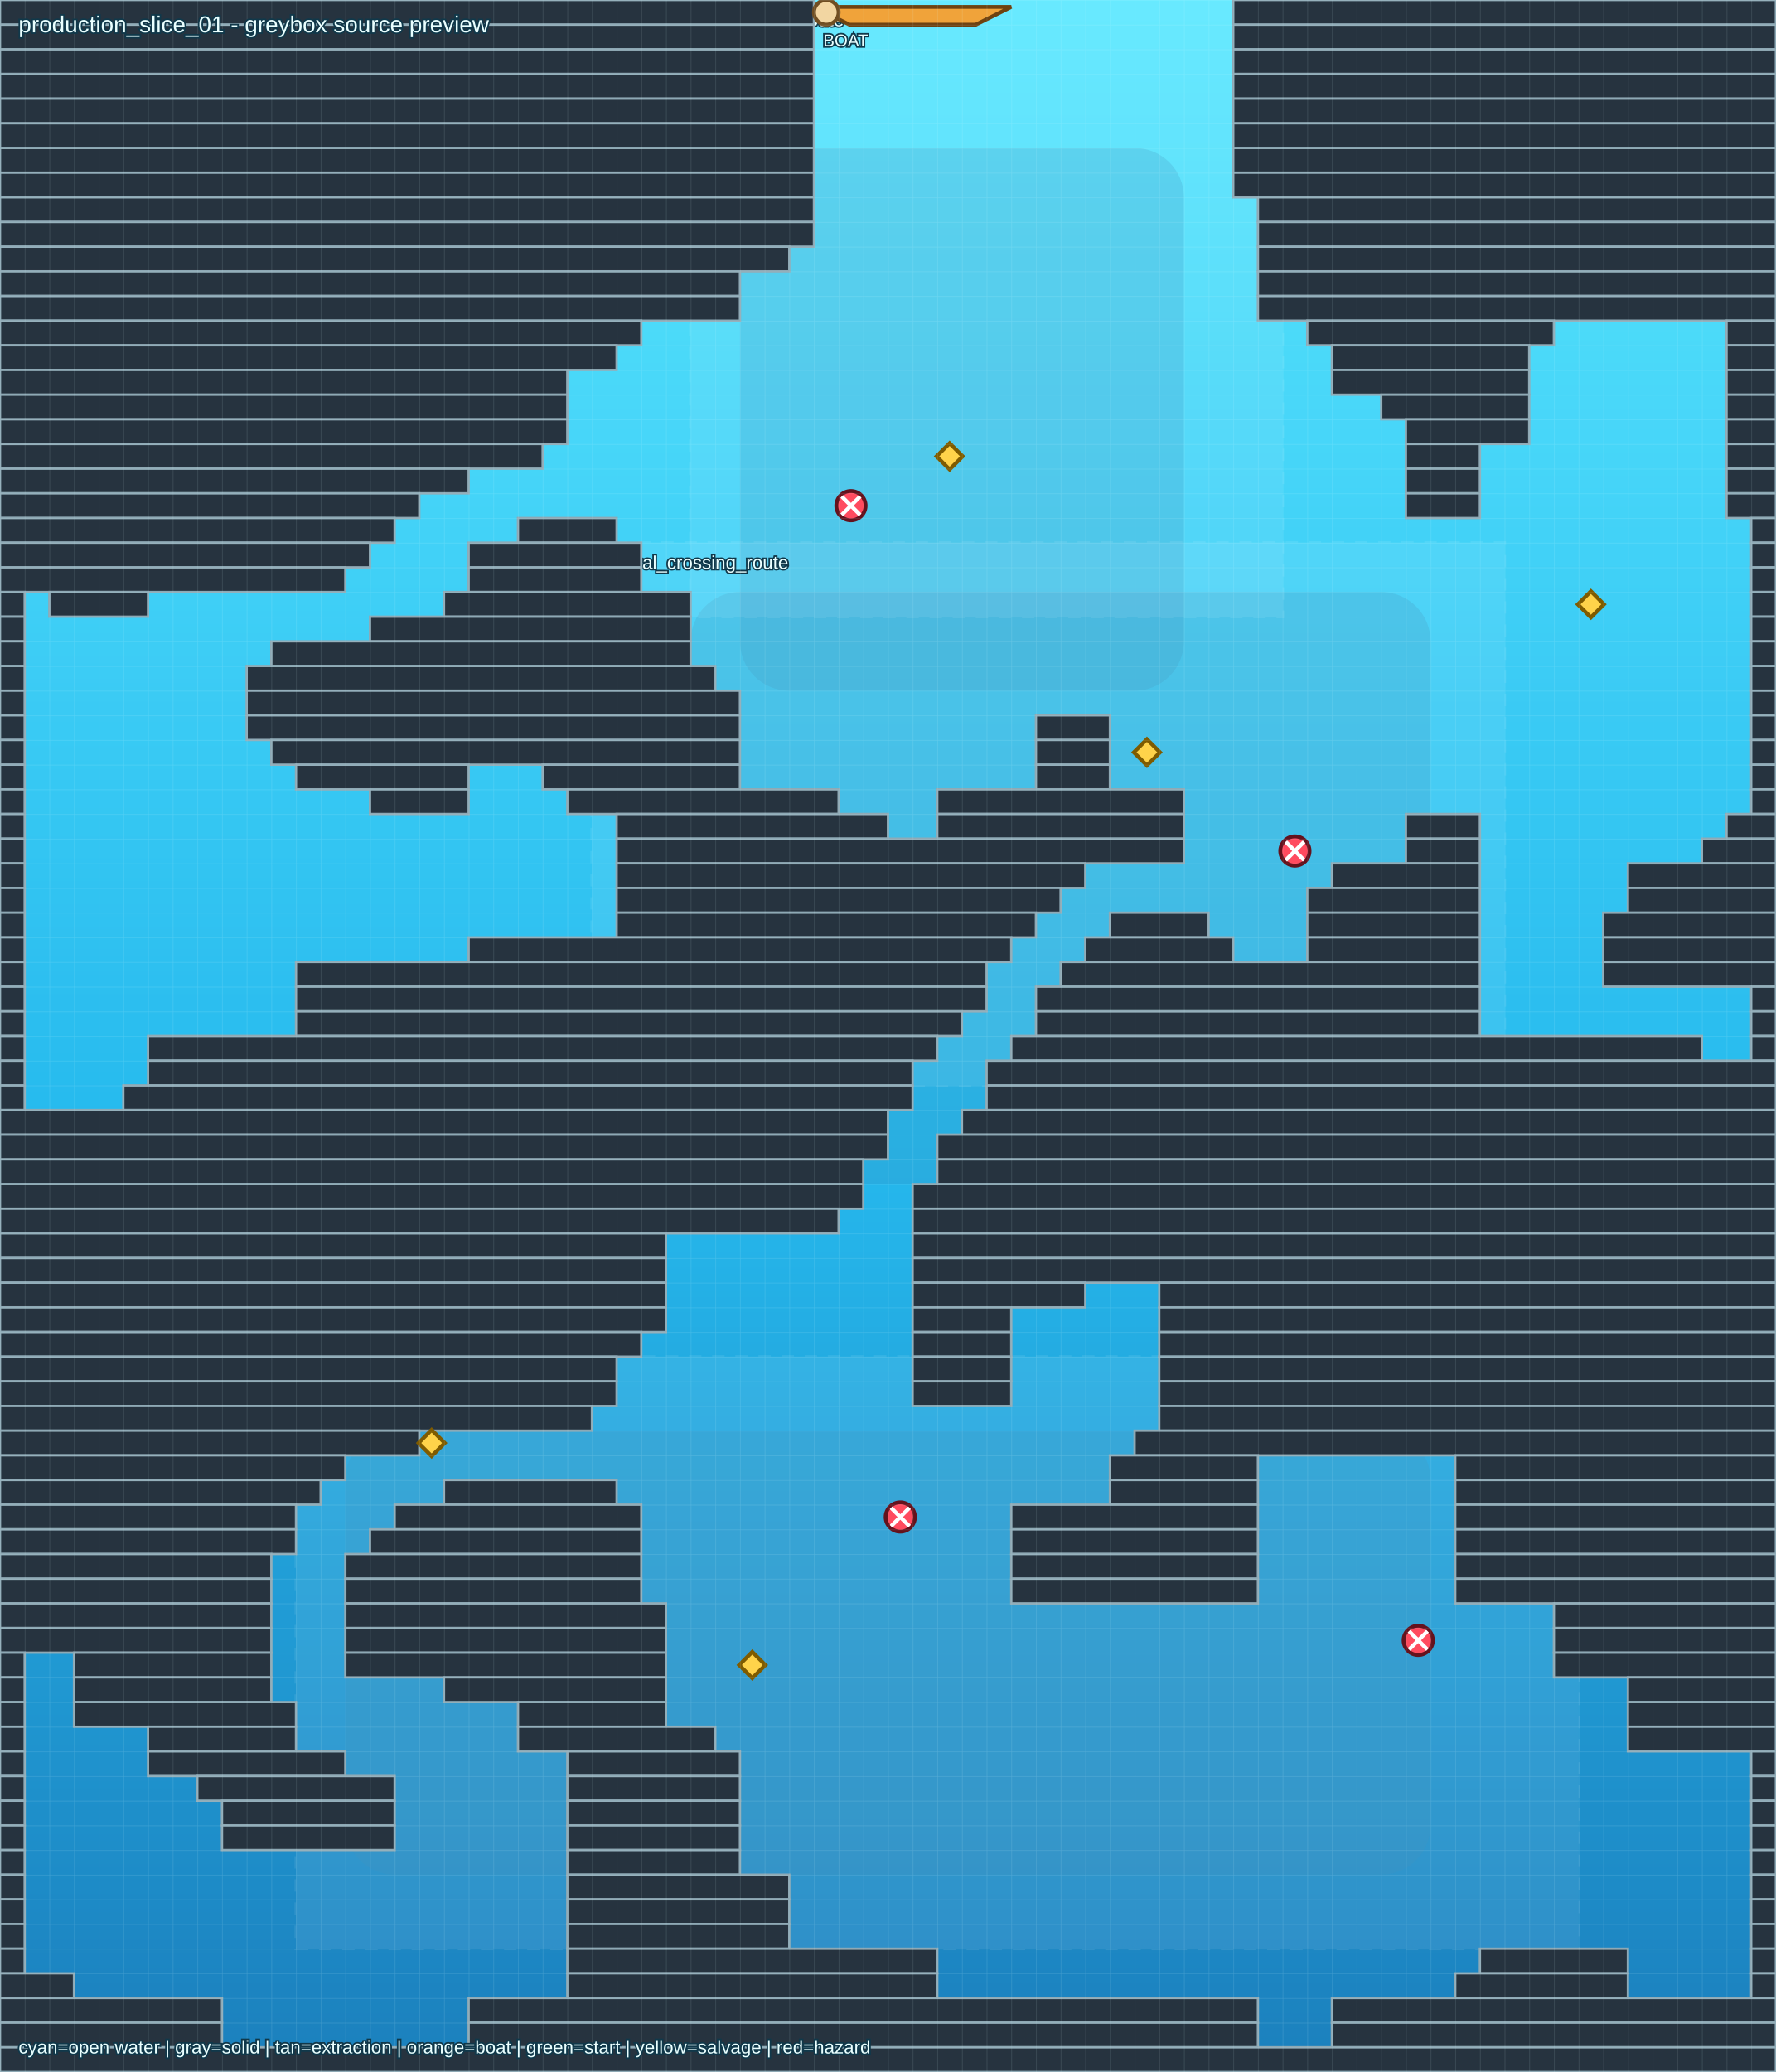
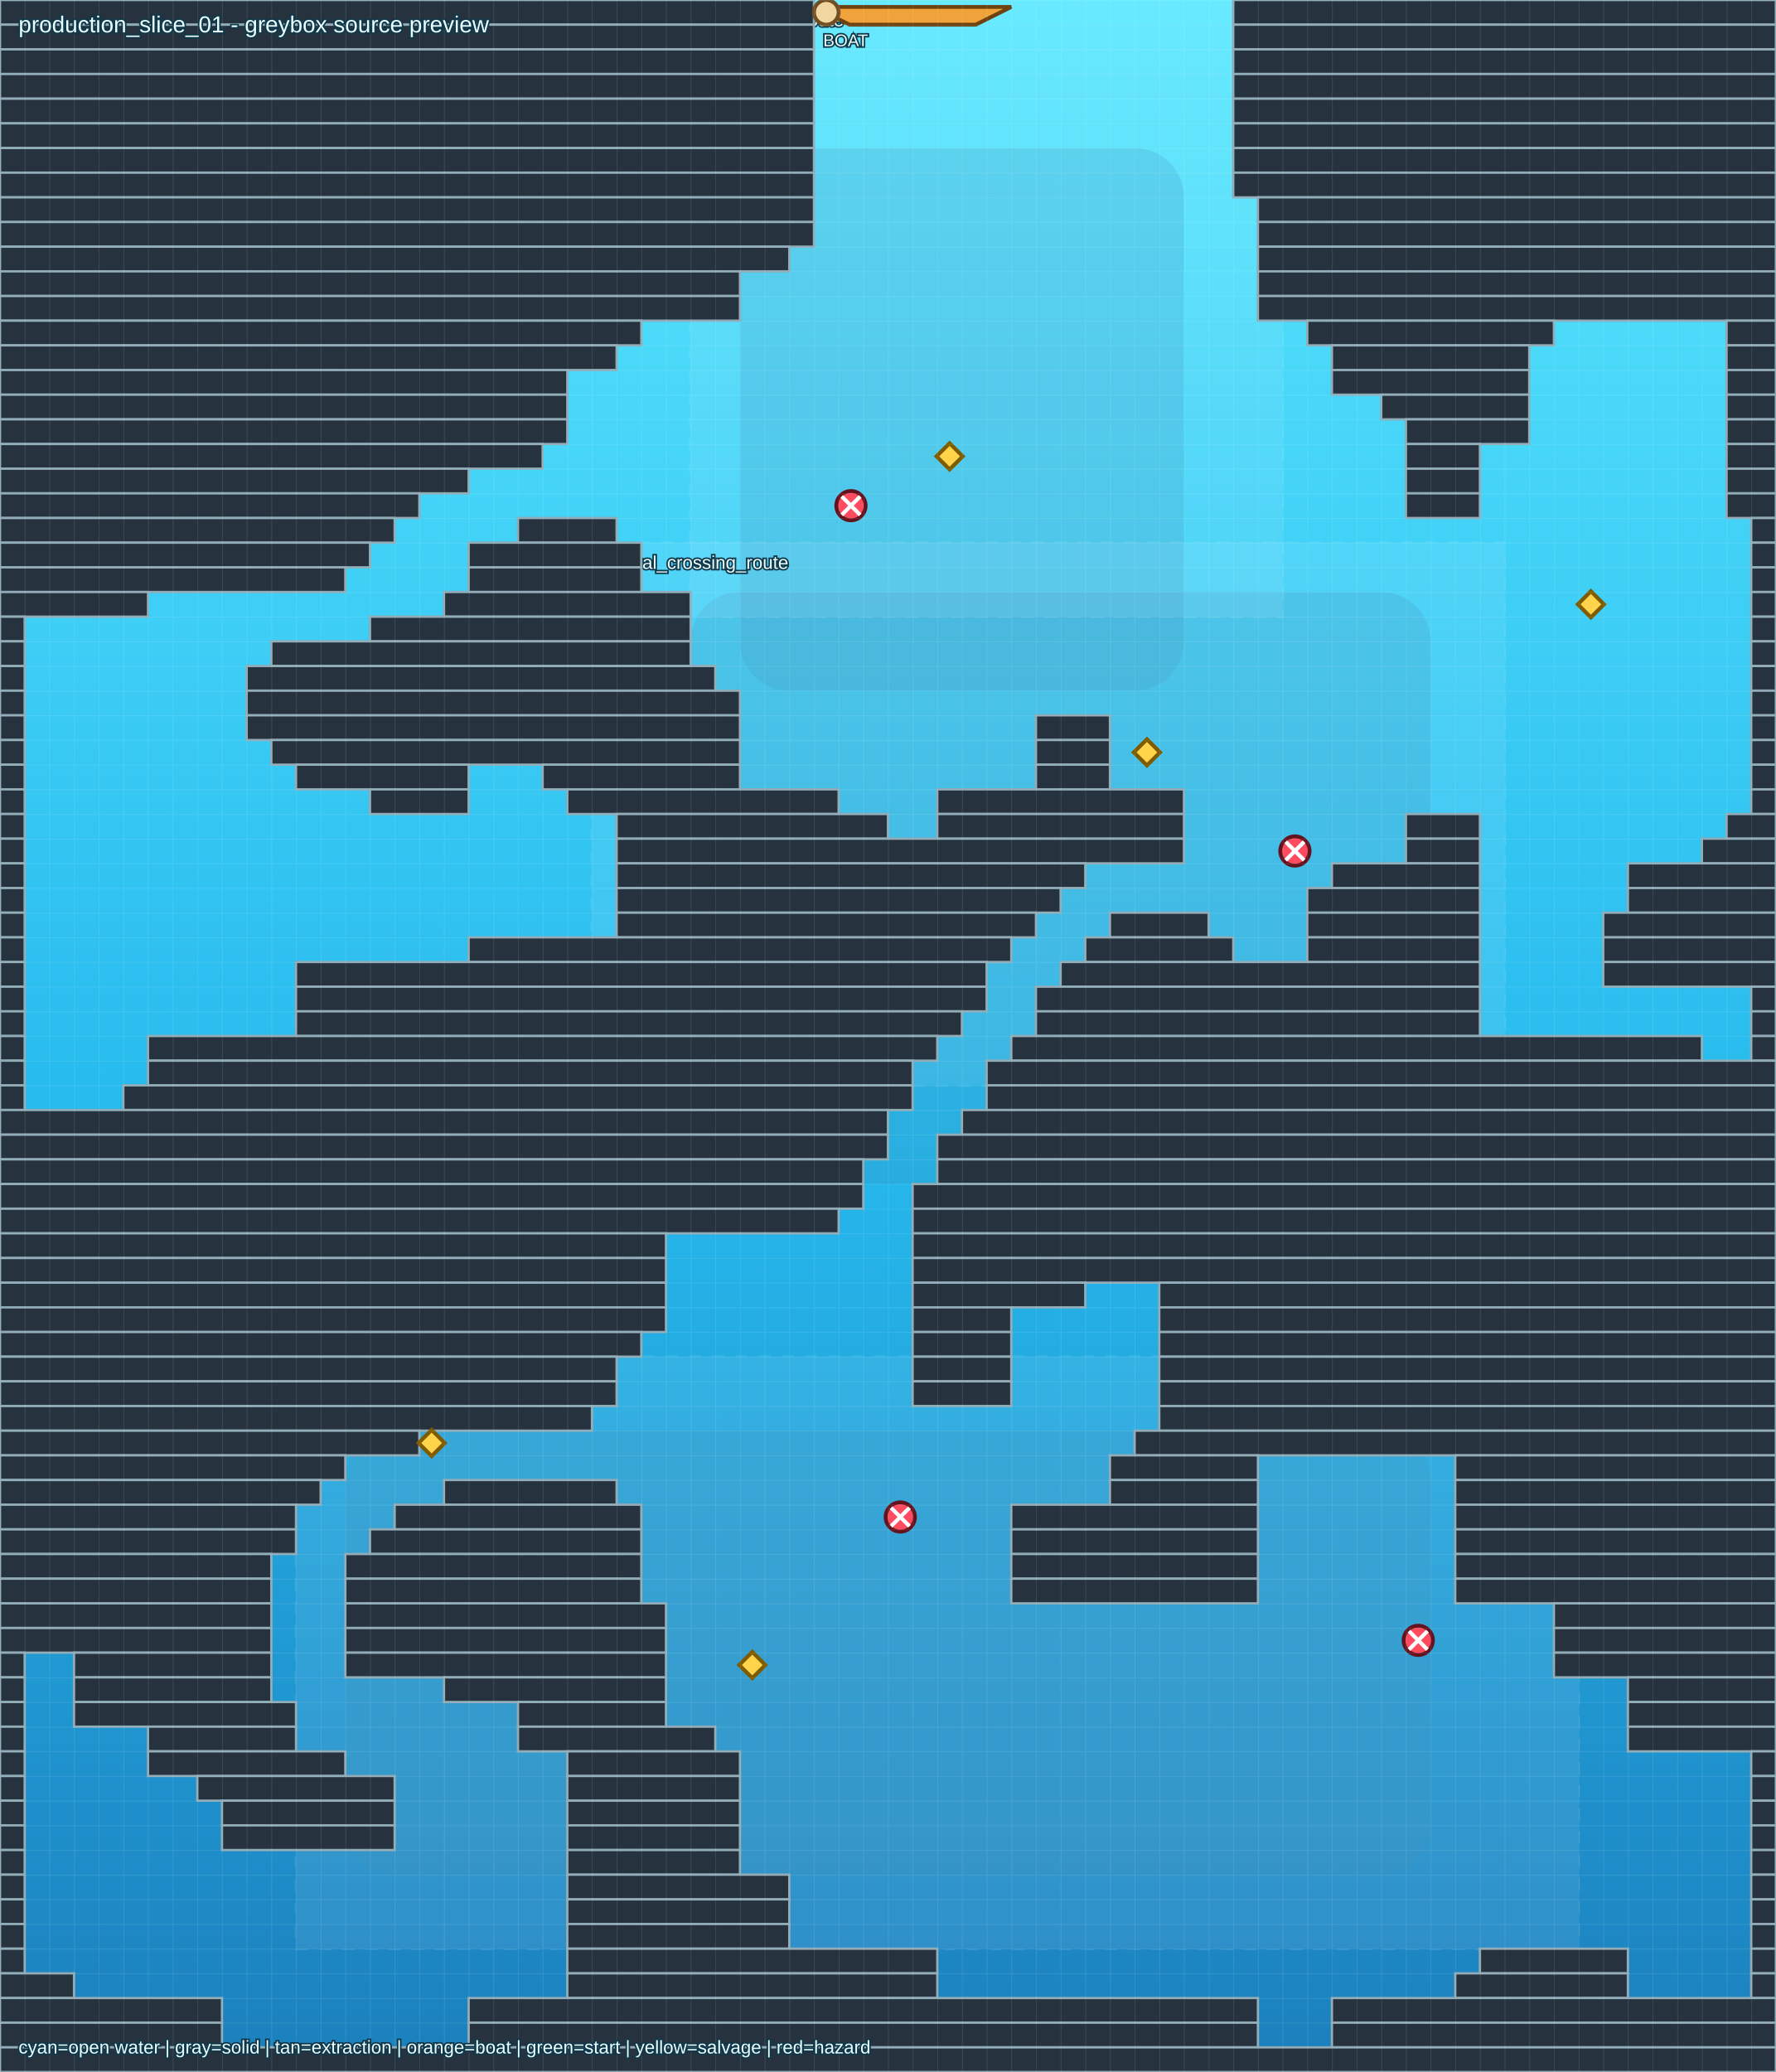
<svg xmlns="http://www.w3.org/2000/svg" viewBox="0 0 2304 2688" width="2304" height="2688">
  <defs>
    <linearGradient id="water" x1="0" y1="0" x2="0" y2="1">
      <stop offset="0%" stop-color="#4ee6ff" />
      <stop offset="55%" stop-color="#13b3ec" />
      <stop offset="100%" stop-color="#0874b7" />
    </linearGradient>
    <pattern id="grid" width="32" height="32" patternUnits="userSpaceOnUse">
      <path d="M 32 0 L 0 0 0 32" fill="none" stroke="#d8f7ff" stroke-width="1" opacity="0.22" />
    </pattern>
  </defs>
  <rect x="0" y="0" width="2304" height="2688" fill="url(#water)" />
  <rect x="960" y="192" width="576" height="704" rx="64" fill="#237fad" opacity="0.22" />
  <rect x="896" y="768" width="960" height="768" rx="64" fill="#237fad" opacity="0.22" />
  <rect x="448" y="1856" width="1408" height="576" rx="64" fill="#237fad" opacity="0.22" />
  <rect x="0" y="0" width="2304" height="2688" fill="#ffffff" opacity="0.08" stroke="#ffffff" stroke-width="4" stroke-dasharray="16 14" />
  <text x="12.0" y="34.0" fill="#eaffff" font-family="Arial, sans-serif" font-size="24" paint-order="stroke" stroke="#10384a" stroke-width="4">production_slice_bounds</text>
  <rect x="896" y="0" width="768" height="800" fill="#ffffff" opacity="0.08" stroke="#ffffff" stroke-width="4" stroke-dasharray="16 14" />
  <text x="908.0" y="34.0" fill="#eaffff" font-family="Arial, sans-serif" font-size="24" paint-order="stroke" stroke="#10384a" stroke-width="4">entry_shaft_route</text>
  <rect x="768" y="704" width="1184" height="704" fill="#ffffff" opacity="0.08" stroke="#ffffff" stroke-width="4" stroke-dasharray="16 14" />
  <text x="780.0" y="738.0" fill="#eaffff" font-family="Arial, sans-serif" font-size="24" paint-order="stroke" stroke="#10384a" stroke-width="4">central_crossing_route</text>
  <rect x="384" y="1760" width="1664" height="768" fill="#ffffff" opacity="0.08" stroke="#ffffff" stroke-width="4" stroke-dasharray="16 14" />
  <text x="396.0" y="1794.0" fill="#eaffff" font-family="Arial, sans-serif" font-size="24" paint-order="stroke" stroke="#10384a" stroke-width="4">lower_loop_route</text>
  <rect x="0" y="0" width="1056" height="32" fill="#26333f" stroke="#8ea9b5" stroke-width="3" />
  <rect x="1600" y="0" width="704" height="32" fill="#26333f" stroke="#8ea9b5" stroke-width="3" />
  <rect x="0" y="32" width="1056" height="32" fill="#26333f" stroke="#8ea9b5" stroke-width="3" />
  <rect x="1600" y="32" width="704" height="32" fill="#26333f" stroke="#8ea9b5" stroke-width="3" />
  <rect x="0" y="64" width="1056" height="32" fill="#26333f" stroke="#8ea9b5" stroke-width="3" />
  <rect x="1600" y="64" width="704" height="32" fill="#26333f" stroke="#8ea9b5" stroke-width="3" />
  <rect x="0" y="96" width="1056" height="32" fill="#26333f" stroke="#8ea9b5" stroke-width="3" />
  <rect x="1600" y="96" width="704" height="32" fill="#26333f" stroke="#8ea9b5" stroke-width="3" />
  <rect x="0" y="128" width="1056" height="32" fill="#26333f" stroke="#8ea9b5" stroke-width="3" />
  <rect x="1600" y="128" width="704" height="32" fill="#26333f" stroke="#8ea9b5" stroke-width="3" />
  <rect x="0" y="160" width="1056" height="32" fill="#26333f" stroke="#8ea9b5" stroke-width="3" />
  <rect x="1600" y="160" width="704" height="32" fill="#26333f" stroke="#8ea9b5" stroke-width="3" />
  <rect x="0" y="192" width="1056" height="32" fill="#26333f" stroke="#8ea9b5" stroke-width="3" />
  <rect x="1600" y="192" width="704" height="32" fill="#26333f" stroke="#8ea9b5" stroke-width="3" />
  <rect x="0" y="224" width="1056" height="32" fill="#26333f" stroke="#8ea9b5" stroke-width="3" />
  <rect x="1600" y="224" width="704" height="32" fill="#26333f" stroke="#8ea9b5" stroke-width="3" />
  <rect x="0" y="256" width="1056" height="32" fill="#26333f" stroke="#8ea9b5" stroke-width="3" />
  <rect x="1632" y="256" width="672" height="32" fill="#26333f" stroke="#8ea9b5" stroke-width="3" />
  <rect x="0" y="288" width="1056" height="32" fill="#26333f" stroke="#8ea9b5" stroke-width="3" />
  <rect x="1632" y="288" width="672" height="32" fill="#26333f" stroke="#8ea9b5" stroke-width="3" />
  <rect x="0" y="320" width="1024" height="32" fill="#26333f" stroke="#8ea9b5" stroke-width="3" />
  <rect x="1632" y="320" width="672" height="32" fill="#26333f" stroke="#8ea9b5" stroke-width="3" />
  <rect x="0" y="352" width="960" height="32" fill="#26333f" stroke="#8ea9b5" stroke-width="3" />
  <rect x="1632" y="352" width="672" height="32" fill="#26333f" stroke="#8ea9b5" stroke-width="3" />
  <rect x="0" y="384" width="960" height="32" fill="#26333f" stroke="#8ea9b5" stroke-width="3" />
  <rect x="1632" y="384" width="672" height="32" fill="#26333f" stroke="#8ea9b5" stroke-width="3" />
  <rect x="0" y="416" width="832" height="32" fill="#26333f" stroke="#8ea9b5" stroke-width="3" />
  <rect x="1696" y="416" width="320" height="32" fill="#26333f" stroke="#8ea9b5" stroke-width="3" />
  <rect x="2240" y="416" width="64" height="32" fill="#26333f" stroke="#8ea9b5" stroke-width="3" />
  <rect x="0" y="448" width="800" height="32" fill="#26333f" stroke="#8ea9b5" stroke-width="3" />
  <rect x="1728" y="448" width="256" height="32" fill="#26333f" stroke="#8ea9b5" stroke-width="3" />
  <rect x="2240" y="448" width="64" height="32" fill="#26333f" stroke="#8ea9b5" stroke-width="3" />
  <rect x="0" y="480" width="736" height="32" fill="#26333f" stroke="#8ea9b5" stroke-width="3" />
  <rect x="1728" y="480" width="256" height="32" fill="#26333f" stroke="#8ea9b5" stroke-width="3" />
  <rect x="2240" y="480" width="64" height="32" fill="#26333f" stroke="#8ea9b5" stroke-width="3" />
  <rect x="0" y="512" width="736" height="32" fill="#26333f" stroke="#8ea9b5" stroke-width="3" />
  <rect x="1792" y="512" width="192" height="32" fill="#26333f" stroke="#8ea9b5" stroke-width="3" />
  <rect x="2240" y="512" width="64" height="32" fill="#26333f" stroke="#8ea9b5" stroke-width="3" />
  <rect x="0" y="544" width="736" height="32" fill="#26333f" stroke="#8ea9b5" stroke-width="3" />
  <rect x="1824" y="544" width="160" height="32" fill="#26333f" stroke="#8ea9b5" stroke-width="3" />
  <rect x="2240" y="544" width="64" height="32" fill="#26333f" stroke="#8ea9b5" stroke-width="3" />
  <rect x="0" y="576" width="704" height="32" fill="#26333f" stroke="#8ea9b5" stroke-width="3" />
  <rect x="1824" y="576" width="96" height="32" fill="#26333f" stroke="#8ea9b5" stroke-width="3" />
  <rect x="2240" y="576" width="64" height="32" fill="#26333f" stroke="#8ea9b5" stroke-width="3" />
  <rect x="0" y="608" width="608" height="32" fill="#26333f" stroke="#8ea9b5" stroke-width="3" />
  <rect x="1824" y="608" width="96" height="32" fill="#26333f" stroke="#8ea9b5" stroke-width="3" />
  <rect x="2240" y="608" width="64" height="32" fill="#26333f" stroke="#8ea9b5" stroke-width="3" />
  <rect x="0" y="640" width="544" height="32" fill="#26333f" stroke="#8ea9b5" stroke-width="3" />
  <rect x="1824" y="640" width="96" height="32" fill="#26333f" stroke="#8ea9b5" stroke-width="3" />
  <rect x="2240" y="640" width="64" height="32" fill="#26333f" stroke="#8ea9b5" stroke-width="3" />
  <rect x="0" y="672" width="512" height="32" fill="#26333f" stroke="#8ea9b5" stroke-width="3" />
  <rect x="672" y="672" width="128" height="32" fill="#26333f" stroke="#8ea9b5" stroke-width="3" />
  <rect x="2272" y="672" width="32" height="32" fill="#26333f" stroke="#8ea9b5" stroke-width="3" />
  <rect x="0" y="704" width="480" height="32" fill="#26333f" stroke="#8ea9b5" stroke-width="3" />
  <rect x="608" y="704" width="224" height="32" fill="#26333f" stroke="#8ea9b5" stroke-width="3" />
  <rect x="2272" y="704" width="32" height="32" fill="#26333f" stroke="#8ea9b5" stroke-width="3" />
  <rect x="0" y="736" width="448" height="32" fill="#26333f" stroke="#8ea9b5" stroke-width="3" />
  <rect x="608" y="736" width="224" height="32" fill="#26333f" stroke="#8ea9b5" stroke-width="3" />
  <rect x="2272" y="736" width="32" height="32" fill="#26333f" stroke="#8ea9b5" stroke-width="3" />
-   <rect x="0" y="768" width="32" height="32" fill="#26333f" stroke="#8ea9b5" stroke-width="3" />
-   <rect x="64" y="768" width="128" height="32" fill="#26333f" stroke="#8ea9b5" stroke-width="3" />
+   <rect x="0" y="768" width="192" height="32" fill="#26333f" stroke="#8ea9b5" stroke-width="3" />
  <rect x="576" y="768" width="320" height="32" fill="#26333f" stroke="#8ea9b5" stroke-width="3" />
  <rect x="2272" y="768" width="32" height="32" fill="#26333f" stroke="#8ea9b5" stroke-width="3" />
  <rect x="0" y="800" width="32" height="32" fill="#26333f" stroke="#8ea9b5" stroke-width="3" />
  <rect x="480" y="800" width="416" height="32" fill="#26333f" stroke="#8ea9b5" stroke-width="3" />
  <rect x="2272" y="800" width="32" height="32" fill="#26333f" stroke="#8ea9b5" stroke-width="3" />
  <rect x="0" y="832" width="32" height="32" fill="#26333f" stroke="#8ea9b5" stroke-width="3" />
  <rect x="352" y="832" width="544" height="32" fill="#26333f" stroke="#8ea9b5" stroke-width="3" />
  <rect x="2272" y="832" width="32" height="32" fill="#26333f" stroke="#8ea9b5" stroke-width="3" />
  <rect x="0" y="864" width="32" height="32" fill="#26333f" stroke="#8ea9b5" stroke-width="3" />
  <rect x="320" y="864" width="608" height="32" fill="#26333f" stroke="#8ea9b5" stroke-width="3" />
  <rect x="2272" y="864" width="32" height="32" fill="#26333f" stroke="#8ea9b5" stroke-width="3" />
  <rect x="0" y="896" width="32" height="32" fill="#26333f" stroke="#8ea9b5" stroke-width="3" />
  <rect x="320" y="896" width="640" height="32" fill="#26333f" stroke="#8ea9b5" stroke-width="3" />
  <rect x="2272" y="896" width="32" height="32" fill="#26333f" stroke="#8ea9b5" stroke-width="3" />
  <rect x="0" y="928" width="32" height="32" fill="#26333f" stroke="#8ea9b5" stroke-width="3" />
  <rect x="320" y="928" width="640" height="32" fill="#26333f" stroke="#8ea9b5" stroke-width="3" />
  <rect x="1344" y="928" width="96" height="32" fill="#26333f" stroke="#8ea9b5" stroke-width="3" />
  <rect x="2272" y="928" width="32" height="32" fill="#26333f" stroke="#8ea9b5" stroke-width="3" />
  <rect x="0" y="960" width="32" height="32" fill="#26333f" stroke="#8ea9b5" stroke-width="3" />
  <rect x="352" y="960" width="608" height="32" fill="#26333f" stroke="#8ea9b5" stroke-width="3" />
  <rect x="1344" y="960" width="96" height="32" fill="#26333f" stroke="#8ea9b5" stroke-width="3" />
  <rect x="2272" y="960" width="32" height="32" fill="#26333f" stroke="#8ea9b5" stroke-width="3" />
  <rect x="0" y="992" width="32" height="32" fill="#26333f" stroke="#8ea9b5" stroke-width="3" />
  <rect x="384" y="992" width="224" height="32" fill="#26333f" stroke="#8ea9b5" stroke-width="3" />
  <rect x="704" y="992" width="256" height="32" fill="#26333f" stroke="#8ea9b5" stroke-width="3" />
  <rect x="1344" y="992" width="96" height="32" fill="#26333f" stroke="#8ea9b5" stroke-width="3" />
  <rect x="2272" y="992" width="32" height="32" fill="#26333f" stroke="#8ea9b5" stroke-width="3" />
  <rect x="0" y="1024" width="32" height="32" fill="#26333f" stroke="#8ea9b5" stroke-width="3" />
  <rect x="480" y="1024" width="128" height="32" fill="#26333f" stroke="#8ea9b5" stroke-width="3" />
  <rect x="736" y="1024" width="352" height="32" fill="#26333f" stroke="#8ea9b5" stroke-width="3" />
  <rect x="1216" y="1024" width="320" height="32" fill="#26333f" stroke="#8ea9b5" stroke-width="3" />
  <rect x="2272" y="1024" width="32" height="32" fill="#26333f" stroke="#8ea9b5" stroke-width="3" />
  <rect x="0" y="1056" width="32" height="32" fill="#26333f" stroke="#8ea9b5" stroke-width="3" />
  <rect x="800" y="1056" width="352" height="32" fill="#26333f" stroke="#8ea9b5" stroke-width="3" />
  <rect x="1216" y="1056" width="320" height="32" fill="#26333f" stroke="#8ea9b5" stroke-width="3" />
  <rect x="1824" y="1056" width="96" height="32" fill="#26333f" stroke="#8ea9b5" stroke-width="3" />
  <rect x="2240" y="1056" width="64" height="32" fill="#26333f" stroke="#8ea9b5" stroke-width="3" />
  <rect x="0" y="1088" width="32" height="32" fill="#26333f" stroke="#8ea9b5" stroke-width="3" />
  <rect x="800" y="1088" width="736" height="32" fill="#26333f" stroke="#8ea9b5" stroke-width="3" />
  <rect x="1824" y="1088" width="96" height="32" fill="#26333f" stroke="#8ea9b5" stroke-width="3" />
  <rect x="2208" y="1088" width="96" height="32" fill="#26333f" stroke="#8ea9b5" stroke-width="3" />
  <rect x="0" y="1120" width="32" height="32" fill="#26333f" stroke="#8ea9b5" stroke-width="3" />
  <rect x="800" y="1120" width="608" height="32" fill="#26333f" stroke="#8ea9b5" stroke-width="3" />
  <rect x="1728" y="1120" width="192" height="32" fill="#26333f" stroke="#8ea9b5" stroke-width="3" />
  <rect x="2112" y="1120" width="192" height="32" fill="#26333f" stroke="#8ea9b5" stroke-width="3" />
  <rect x="0" y="1152" width="32" height="32" fill="#26333f" stroke="#8ea9b5" stroke-width="3" />
  <rect x="800" y="1152" width="576" height="32" fill="#26333f" stroke="#8ea9b5" stroke-width="3" />
  <rect x="1696" y="1152" width="224" height="32" fill="#26333f" stroke="#8ea9b5" stroke-width="3" />
  <rect x="2112" y="1152" width="192" height="32" fill="#26333f" stroke="#8ea9b5" stroke-width="3" />
  <rect x="0" y="1184" width="32" height="32" fill="#26333f" stroke="#8ea9b5" stroke-width="3" />
  <rect x="800" y="1184" width="544" height="32" fill="#26333f" stroke="#8ea9b5" stroke-width="3" />
  <rect x="1440" y="1184" width="128" height="32" fill="#26333f" stroke="#8ea9b5" stroke-width="3" />
  <rect x="1696" y="1184" width="224" height="32" fill="#26333f" stroke="#8ea9b5" stroke-width="3" />
  <rect x="2080" y="1184" width="224" height="32" fill="#26333f" stroke="#8ea9b5" stroke-width="3" />
  <rect x="0" y="1216" width="32" height="32" fill="#26333f" stroke="#8ea9b5" stroke-width="3" />
  <rect x="608" y="1216" width="704" height="32" fill="#26333f" stroke="#8ea9b5" stroke-width="3" />
  <rect x="1408" y="1216" width="192" height="32" fill="#26333f" stroke="#8ea9b5" stroke-width="3" />
  <rect x="1696" y="1216" width="224" height="32" fill="#26333f" stroke="#8ea9b5" stroke-width="3" />
  <rect x="2080" y="1216" width="224" height="32" fill="#26333f" stroke="#8ea9b5" stroke-width="3" />
  <rect x="0" y="1248" width="32" height="32" fill="#26333f" stroke="#8ea9b5" stroke-width="3" />
  <rect x="384" y="1248" width="896" height="32" fill="#26333f" stroke="#8ea9b5" stroke-width="3" />
  <rect x="1376" y="1248" width="544" height="32" fill="#26333f" stroke="#8ea9b5" stroke-width="3" />
  <rect x="2080" y="1248" width="224" height="32" fill="#26333f" stroke="#8ea9b5" stroke-width="3" />
  <rect x="0" y="1280" width="32" height="32" fill="#26333f" stroke="#8ea9b5" stroke-width="3" />
  <rect x="384" y="1280" width="896" height="32" fill="#26333f" stroke="#8ea9b5" stroke-width="3" />
  <rect x="1344" y="1280" width="576" height="32" fill="#26333f" stroke="#8ea9b5" stroke-width="3" />
  <rect x="2272" y="1280" width="32" height="32" fill="#26333f" stroke="#8ea9b5" stroke-width="3" />
  <rect x="0" y="1312" width="32" height="32" fill="#26333f" stroke="#8ea9b5" stroke-width="3" />
  <rect x="384" y="1312" width="864" height="32" fill="#26333f" stroke="#8ea9b5" stroke-width="3" />
  <rect x="1344" y="1312" width="576" height="32" fill="#26333f" stroke="#8ea9b5" stroke-width="3" />
  <rect x="2272" y="1312" width="32" height="32" fill="#26333f" stroke="#8ea9b5" stroke-width="3" />
  <rect x="0" y="1344" width="32" height="32" fill="#26333f" stroke="#8ea9b5" stroke-width="3" />
  <rect x="192" y="1344" width="1024" height="32" fill="#26333f" stroke="#8ea9b5" stroke-width="3" />
  <rect x="1312" y="1344" width="896" height="32" fill="#26333f" stroke="#8ea9b5" stroke-width="3" />
  <rect x="2272" y="1344" width="32" height="32" fill="#26333f" stroke="#8ea9b5" stroke-width="3" />
  <rect x="0" y="1376" width="32" height="32" fill="#26333f" stroke="#8ea9b5" stroke-width="3" />
  <rect x="192" y="1376" width="992" height="32" fill="#26333f" stroke="#8ea9b5" stroke-width="3" />
  <rect x="1280" y="1376" width="1024" height="32" fill="#26333f" stroke="#8ea9b5" stroke-width="3" />
  <rect x="0" y="1408" width="32" height="32" fill="#26333f" stroke="#8ea9b5" stroke-width="3" />
  <rect x="160" y="1408" width="1024" height="32" fill="#26333f" stroke="#8ea9b5" stroke-width="3" />
  <rect x="1280" y="1408" width="1024" height="32" fill="#26333f" stroke="#8ea9b5" stroke-width="3" />
  <rect x="0" y="1440" width="1152" height="32" fill="#26333f" stroke="#8ea9b5" stroke-width="3" />
  <rect x="1248" y="1440" width="1056" height="32" fill="#26333f" stroke="#8ea9b5" stroke-width="3" />
  <rect x="0" y="1472" width="1152" height="32" fill="#26333f" stroke="#8ea9b5" stroke-width="3" />
  <rect x="1216" y="1472" width="1088" height="32" fill="#26333f" stroke="#8ea9b5" stroke-width="3" />
  <rect x="0" y="1504" width="1120" height="32" fill="#26333f" stroke="#8ea9b5" stroke-width="3" />
  <rect x="1216" y="1504" width="1088" height="32" fill="#26333f" stroke="#8ea9b5" stroke-width="3" />
  <rect x="0" y="1536" width="1120" height="32" fill="#26333f" stroke="#8ea9b5" stroke-width="3" />
  <rect x="1184" y="1536" width="1120" height="32" fill="#26333f" stroke="#8ea9b5" stroke-width="3" />
  <rect x="0" y="1568" width="1088" height="32" fill="#26333f" stroke="#8ea9b5" stroke-width="3" />
  <rect x="1184" y="1568" width="1120" height="32" fill="#26333f" stroke="#8ea9b5" stroke-width="3" />
  <rect x="0" y="1600" width="864" height="32" fill="#26333f" stroke="#8ea9b5" stroke-width="3" />
  <rect x="1184" y="1600" width="1120" height="32" fill="#26333f" stroke="#8ea9b5" stroke-width="3" />
  <rect x="0" y="1632" width="864" height="32" fill="#26333f" stroke="#8ea9b5" stroke-width="3" />
  <rect x="1184" y="1632" width="1120" height="32" fill="#26333f" stroke="#8ea9b5" stroke-width="3" />
  <rect x="0" y="1664" width="864" height="32" fill="#26333f" stroke="#8ea9b5" stroke-width="3" />
  <rect x="1184" y="1664" width="224" height="32" fill="#26333f" stroke="#8ea9b5" stroke-width="3" />
  <rect x="1504" y="1664" width="800" height="32" fill="#26333f" stroke="#8ea9b5" stroke-width="3" />
  <rect x="0" y="1696" width="864" height="32" fill="#26333f" stroke="#8ea9b5" stroke-width="3" />
  <rect x="1184" y="1696" width="128" height="32" fill="#26333f" stroke="#8ea9b5" stroke-width="3" />
  <rect x="1504" y="1696" width="800" height="32" fill="#26333f" stroke="#8ea9b5" stroke-width="3" />
  <rect x="0" y="1728" width="832" height="32" fill="#26333f" stroke="#8ea9b5" stroke-width="3" />
  <rect x="1184" y="1728" width="128" height="32" fill="#26333f" stroke="#8ea9b5" stroke-width="3" />
  <rect x="1504" y="1728" width="800" height="32" fill="#26333f" stroke="#8ea9b5" stroke-width="3" />
  <rect x="0" y="1760" width="800" height="32" fill="#26333f" stroke="#8ea9b5" stroke-width="3" />
  <rect x="1184" y="1760" width="128" height="32" fill="#26333f" stroke="#8ea9b5" stroke-width="3" />
  <rect x="1504" y="1760" width="800" height="32" fill="#26333f" stroke="#8ea9b5" stroke-width="3" />
  <rect x="0" y="1792" width="800" height="32" fill="#26333f" stroke="#8ea9b5" stroke-width="3" />
  <rect x="1184" y="1792" width="128" height="32" fill="#26333f" stroke="#8ea9b5" stroke-width="3" />
  <rect x="1504" y="1792" width="800" height="32" fill="#26333f" stroke="#8ea9b5" stroke-width="3" />
  <rect x="0" y="1824" width="768" height="32" fill="#26333f" stroke="#8ea9b5" stroke-width="3" />
  <rect x="1504" y="1824" width="800" height="32" fill="#26333f" stroke="#8ea9b5" stroke-width="3" />
  <rect x="0" y="1856" width="544" height="32" fill="#26333f" stroke="#8ea9b5" stroke-width="3" />
  <rect x="1472" y="1856" width="832" height="32" fill="#26333f" stroke="#8ea9b5" stroke-width="3" />
  <rect x="0" y="1888" width="448" height="32" fill="#26333f" stroke="#8ea9b5" stroke-width="3" />
  <rect x="1440" y="1888" width="192" height="32" fill="#26333f" stroke="#8ea9b5" stroke-width="3" />
  <rect x="1888" y="1888" width="416" height="32" fill="#26333f" stroke="#8ea9b5" stroke-width="3" />
  <rect x="0" y="1920" width="416" height="32" fill="#26333f" stroke="#8ea9b5" stroke-width="3" />
  <rect x="576" y="1920" width="224" height="32" fill="#26333f" stroke="#8ea9b5" stroke-width="3" />
  <rect x="1440" y="1920" width="192" height="32" fill="#26333f" stroke="#8ea9b5" stroke-width="3" />
  <rect x="1888" y="1920" width="416" height="32" fill="#26333f" stroke="#8ea9b5" stroke-width="3" />
  <rect x="0" y="1952" width="384" height="32" fill="#26333f" stroke="#8ea9b5" stroke-width="3" />
  <rect x="512" y="1952" width="320" height="32" fill="#26333f" stroke="#8ea9b5" stroke-width="3" />
  <rect x="1312" y="1952" width="320" height="32" fill="#26333f" stroke="#8ea9b5" stroke-width="3" />
  <rect x="1888" y="1952" width="416" height="32" fill="#26333f" stroke="#8ea9b5" stroke-width="3" />
  <rect x="0" y="1984" width="384" height="32" fill="#26333f" stroke="#8ea9b5" stroke-width="3" />
  <rect x="480" y="1984" width="352" height="32" fill="#26333f" stroke="#8ea9b5" stroke-width="3" />
  <rect x="1312" y="1984" width="320" height="32" fill="#26333f" stroke="#8ea9b5" stroke-width="3" />
  <rect x="1888" y="1984" width="416" height="32" fill="#26333f" stroke="#8ea9b5" stroke-width="3" />
  <rect x="0" y="2016" width="352" height="32" fill="#26333f" stroke="#8ea9b5" stroke-width="3" />
  <rect x="448" y="2016" width="384" height="32" fill="#26333f" stroke="#8ea9b5" stroke-width="3" />
  <rect x="1312" y="2016" width="320" height="32" fill="#26333f" stroke="#8ea9b5" stroke-width="3" />
  <rect x="1888" y="2016" width="416" height="32" fill="#26333f" stroke="#8ea9b5" stroke-width="3" />
  <rect x="0" y="2048" width="352" height="32" fill="#26333f" stroke="#8ea9b5" stroke-width="3" />
  <rect x="448" y="2048" width="384" height="32" fill="#26333f" stroke="#8ea9b5" stroke-width="3" />
  <rect x="1312" y="2048" width="320" height="32" fill="#26333f" stroke="#8ea9b5" stroke-width="3" />
  <rect x="1888" y="2048" width="416" height="32" fill="#26333f" stroke="#8ea9b5" stroke-width="3" />
  <rect x="0" y="2080" width="352" height="32" fill="#26333f" stroke="#8ea9b5" stroke-width="3" />
  <rect x="448" y="2080" width="416" height="32" fill="#26333f" stroke="#8ea9b5" stroke-width="3" />
  <rect x="2016" y="2080" width="288" height="32" fill="#26333f" stroke="#8ea9b5" stroke-width="3" />
  <rect x="0" y="2112" width="352" height="32" fill="#26333f" stroke="#8ea9b5" stroke-width="3" />
  <rect x="448" y="2112" width="416" height="32" fill="#26333f" stroke="#8ea9b5" stroke-width="3" />
  <rect x="2016" y="2112" width="288" height="32" fill="#26333f" stroke="#8ea9b5" stroke-width="3" />
  <rect x="0" y="2144" width="32" height="32" fill="#26333f" stroke="#8ea9b5" stroke-width="3" />
  <rect x="96" y="2144" width="256" height="32" fill="#26333f" stroke="#8ea9b5" stroke-width="3" />
  <rect x="448" y="2144" width="416" height="32" fill="#26333f" stroke="#8ea9b5" stroke-width="3" />
  <rect x="2016" y="2144" width="288" height="32" fill="#26333f" stroke="#8ea9b5" stroke-width="3" />
  <rect x="0" y="2176" width="32" height="32" fill="#26333f" stroke="#8ea9b5" stroke-width="3" />
  <rect x="96" y="2176" width="256" height="32" fill="#26333f" stroke="#8ea9b5" stroke-width="3" />
  <rect x="576" y="2176" width="288" height="32" fill="#26333f" stroke="#8ea9b5" stroke-width="3" />
  <rect x="2112" y="2176" width="192" height="32" fill="#26333f" stroke="#8ea9b5" stroke-width="3" />
  <rect x="0" y="2208" width="32" height="32" fill="#26333f" stroke="#8ea9b5" stroke-width="3" />
  <rect x="96" y="2208" width="288" height="32" fill="#26333f" stroke="#8ea9b5" stroke-width="3" />
  <rect x="672" y="2208" width="192" height="32" fill="#26333f" stroke="#8ea9b5" stroke-width="3" />
  <rect x="2112" y="2208" width="192" height="32" fill="#26333f" stroke="#8ea9b5" stroke-width="3" />
  <rect x="0" y="2240" width="32" height="32" fill="#26333f" stroke="#8ea9b5" stroke-width="3" />
  <rect x="192" y="2240" width="192" height="32" fill="#26333f" stroke="#8ea9b5" stroke-width="3" />
  <rect x="672" y="2240" width="256" height="32" fill="#26333f" stroke="#8ea9b5" stroke-width="3" />
  <rect x="2112" y="2240" width="192" height="32" fill="#26333f" stroke="#8ea9b5" stroke-width="3" />
  <rect x="0" y="2272" width="32" height="32" fill="#26333f" stroke="#8ea9b5" stroke-width="3" />
  <rect x="192" y="2272" width="256" height="32" fill="#26333f" stroke="#8ea9b5" stroke-width="3" />
  <rect x="736" y="2272" width="224" height="32" fill="#26333f" stroke="#8ea9b5" stroke-width="3" />
  <rect x="2272" y="2272" width="32" height="32" fill="#26333f" stroke="#8ea9b5" stroke-width="3" />
  <rect x="0" y="2304" width="32" height="32" fill="#26333f" stroke="#8ea9b5" stroke-width="3" />
  <rect x="256" y="2304" width="256" height="32" fill="#26333f" stroke="#8ea9b5" stroke-width="3" />
  <rect x="736" y="2304" width="224" height="32" fill="#26333f" stroke="#8ea9b5" stroke-width="3" />
  <rect x="2272" y="2304" width="32" height="32" fill="#26333f" stroke="#8ea9b5" stroke-width="3" />
  <rect x="0" y="2336" width="32" height="32" fill="#26333f" stroke="#8ea9b5" stroke-width="3" />
  <rect x="288" y="2336" width="224" height="32" fill="#26333f" stroke="#8ea9b5" stroke-width="3" />
  <rect x="736" y="2336" width="224" height="32" fill="#26333f" stroke="#8ea9b5" stroke-width="3" />
  <rect x="2272" y="2336" width="32" height="32" fill="#26333f" stroke="#8ea9b5" stroke-width="3" />
  <rect x="0" y="2368" width="32" height="32" fill="#26333f" stroke="#8ea9b5" stroke-width="3" />
  <rect x="288" y="2368" width="224" height="32" fill="#26333f" stroke="#8ea9b5" stroke-width="3" />
  <rect x="736" y="2368" width="224" height="32" fill="#26333f" stroke="#8ea9b5" stroke-width="3" />
  <rect x="2272" y="2368" width="32" height="32" fill="#26333f" stroke="#8ea9b5" stroke-width="3" />
  <rect x="0" y="2400" width="32" height="32" fill="#26333f" stroke="#8ea9b5" stroke-width="3" />
  <rect x="736" y="2400" width="224" height="32" fill="#26333f" stroke="#8ea9b5" stroke-width="3" />
  <rect x="2272" y="2400" width="32" height="32" fill="#26333f" stroke="#8ea9b5" stroke-width="3" />
  <rect x="0" y="2432" width="32" height="32" fill="#26333f" stroke="#8ea9b5" stroke-width="3" />
  <rect x="736" y="2432" width="288" height="32" fill="#26333f" stroke="#8ea9b5" stroke-width="3" />
  <rect x="2272" y="2432" width="32" height="32" fill="#26333f" stroke="#8ea9b5" stroke-width="3" />
  <rect x="0" y="2464" width="32" height="32" fill="#26333f" stroke="#8ea9b5" stroke-width="3" />
  <rect x="736" y="2464" width="288" height="32" fill="#26333f" stroke="#8ea9b5" stroke-width="3" />
  <rect x="2272" y="2464" width="32" height="32" fill="#26333f" stroke="#8ea9b5" stroke-width="3" />
  <rect x="0" y="2496" width="32" height="32" fill="#26333f" stroke="#8ea9b5" stroke-width="3" />
  <rect x="736" y="2496" width="288" height="32" fill="#26333f" stroke="#8ea9b5" stroke-width="3" />
  <rect x="2272" y="2496" width="32" height="32" fill="#26333f" stroke="#8ea9b5" stroke-width="3" />
  <rect x="0" y="2528" width="32" height="32" fill="#26333f" stroke="#8ea9b5" stroke-width="3" />
  <rect x="736" y="2528" width="480" height="32" fill="#26333f" stroke="#8ea9b5" stroke-width="3" />
  <rect x="1920" y="2528" width="192" height="32" fill="#26333f" stroke="#8ea9b5" stroke-width="3" />
  <rect x="2272" y="2528" width="32" height="32" fill="#26333f" stroke="#8ea9b5" stroke-width="3" />
  <rect x="0" y="2560" width="96" height="32" fill="#26333f" stroke="#8ea9b5" stroke-width="3" />
  <rect x="736" y="2560" width="480" height="32" fill="#26333f" stroke="#8ea9b5" stroke-width="3" />
  <rect x="1888" y="2560" width="224" height="32" fill="#26333f" stroke="#8ea9b5" stroke-width="3" />
  <rect x="2272" y="2560" width="32" height="32" fill="#26333f" stroke="#8ea9b5" stroke-width="3" />
  <rect x="0" y="2592" width="288" height="32" fill="#26333f" stroke="#8ea9b5" stroke-width="3" />
  <rect x="608" y="2592" width="1024" height="32" fill="#26333f" stroke="#8ea9b5" stroke-width="3" />
  <rect x="1728" y="2592" width="576" height="32" fill="#26333f" stroke="#8ea9b5" stroke-width="3" />
  <rect x="0" y="2624" width="288" height="32" fill="#26333f" stroke="#8ea9b5" stroke-width="3" />
  <rect x="608" y="2624" width="1024" height="32" fill="#26333f" stroke="#8ea9b5" stroke-width="3" />
  <rect x="1728" y="2624" width="576" height="32" fill="#26333f" stroke="#8ea9b5" stroke-width="3" />
  <rect x="0" y="2656" width="2304" height="32" fill="#26333f" stroke="#8ea9b5" stroke-width="3" />
  <polygon points="1056.0,9.0 1312.0,9.0 1265.9,32.0 1102.1,32.0" fill="#f0a33a" stroke="#6e4210" stroke-width="5" />
  <circle cx="1072.0" cy="16.0" r="16" fill="#f2d6a2" stroke="#704e22" stroke-width="5" />
  <text x="1068.0" y="60.0" fill="#eaffff" font-family="Arial, sans-serif" font-size="22" paint-order="stroke" stroke="#10384a" stroke-width="4">BOAT</text>
  <polygon points="1232.0,575.0 1249.0,592.0 1232.0,609.0 1215.0,592.0" fill="#ffd34a" stroke="#7f5b00" stroke-width="5" />
  <polygon points="1488.0,959.0 1505.0,976.0 1488.0,993.0 1471.0,976.0" fill="#ffd34a" stroke="#7f5b00" stroke-width="5" />
  <polygon points="2064.0,767.0 2081.0,784.0 2064.0,801.0 2047.0,784.0" fill="#ffd34a" stroke="#7f5b00" stroke-width="5" />
  <polygon points="976.0,2143.0 993.0,2160.0 976.0,2177.0 959.0,2160.0" fill="#ffd34a" stroke="#7f5b00" stroke-width="5" />
  <polygon points="560.0,1855.0 577.0,1872.0 560.0,1889.0 543.0,1872.0" fill="#ffd34a" stroke="#7f5b00" stroke-width="5" />
  <circle cx="1104.0" cy="656.0" r="19" fill="#ff4b5f" stroke="#64121d" stroke-width="5" />
  <line x1="1092.0" y1="644.0" x2="1116.0" y2="668.0" stroke="#ffffff" stroke-width="5" />
  <line x1="1116.0" y1="644.0" x2="1092.0" y2="668.0" stroke="#ffffff" stroke-width="5" />
  <circle cx="1680.0" cy="1104.0" r="19" fill="#ff4b5f" stroke="#64121d" stroke-width="5" />
  <line x1="1668.0" y1="1092.0" x2="1692.0" y2="1116.0" stroke="#ffffff" stroke-width="5" />
  <line x1="1692.0" y1="1092.0" x2="1668.0" y2="1116.0" stroke="#ffffff" stroke-width="5" />
  <circle cx="1168.0" cy="1968.0" r="19" fill="#ff4b5f" stroke="#64121d" stroke-width="5" />
  <line x1="1156.0" y1="1956.0" x2="1180.0" y2="1980.0" stroke="#ffffff" stroke-width="5" />
  <line x1="1180.0" y1="1956.0" x2="1156.0" y2="1980.0" stroke="#ffffff" stroke-width="5" />
  <circle cx="1840.0" cy="2128.0" r="19" fill="#ff4b5f" stroke="#64121d" stroke-width="5" />
  <line x1="1828.0" y1="2116.0" x2="1852.0" y2="2140.0" stroke="#ffffff" stroke-width="5" />
  <line x1="1852.0" y1="2116.0" x2="1828.0" y2="2140.0" stroke="#ffffff" stroke-width="5" />
  <rect x="0" y="0" width="2304" height="2688" fill="url(#grid)" />
  <text x="24.0" y="42.0" fill="#eaffff" font-family="Arial, sans-serif" font-size="30" paint-order="stroke" stroke="#10384a" stroke-width="4">production_slice_01 - greybox source preview</text>
  <text x="24.0" y="2664.0" fill="#eaffff" font-family="Arial, sans-serif" font-size="24" paint-order="stroke" stroke="#10384a" stroke-width="4">cyan=open water | gray=solid | tan=extraction | orange=boat | green=start | yellow=salvage | red=hazard</text>
</svg>
